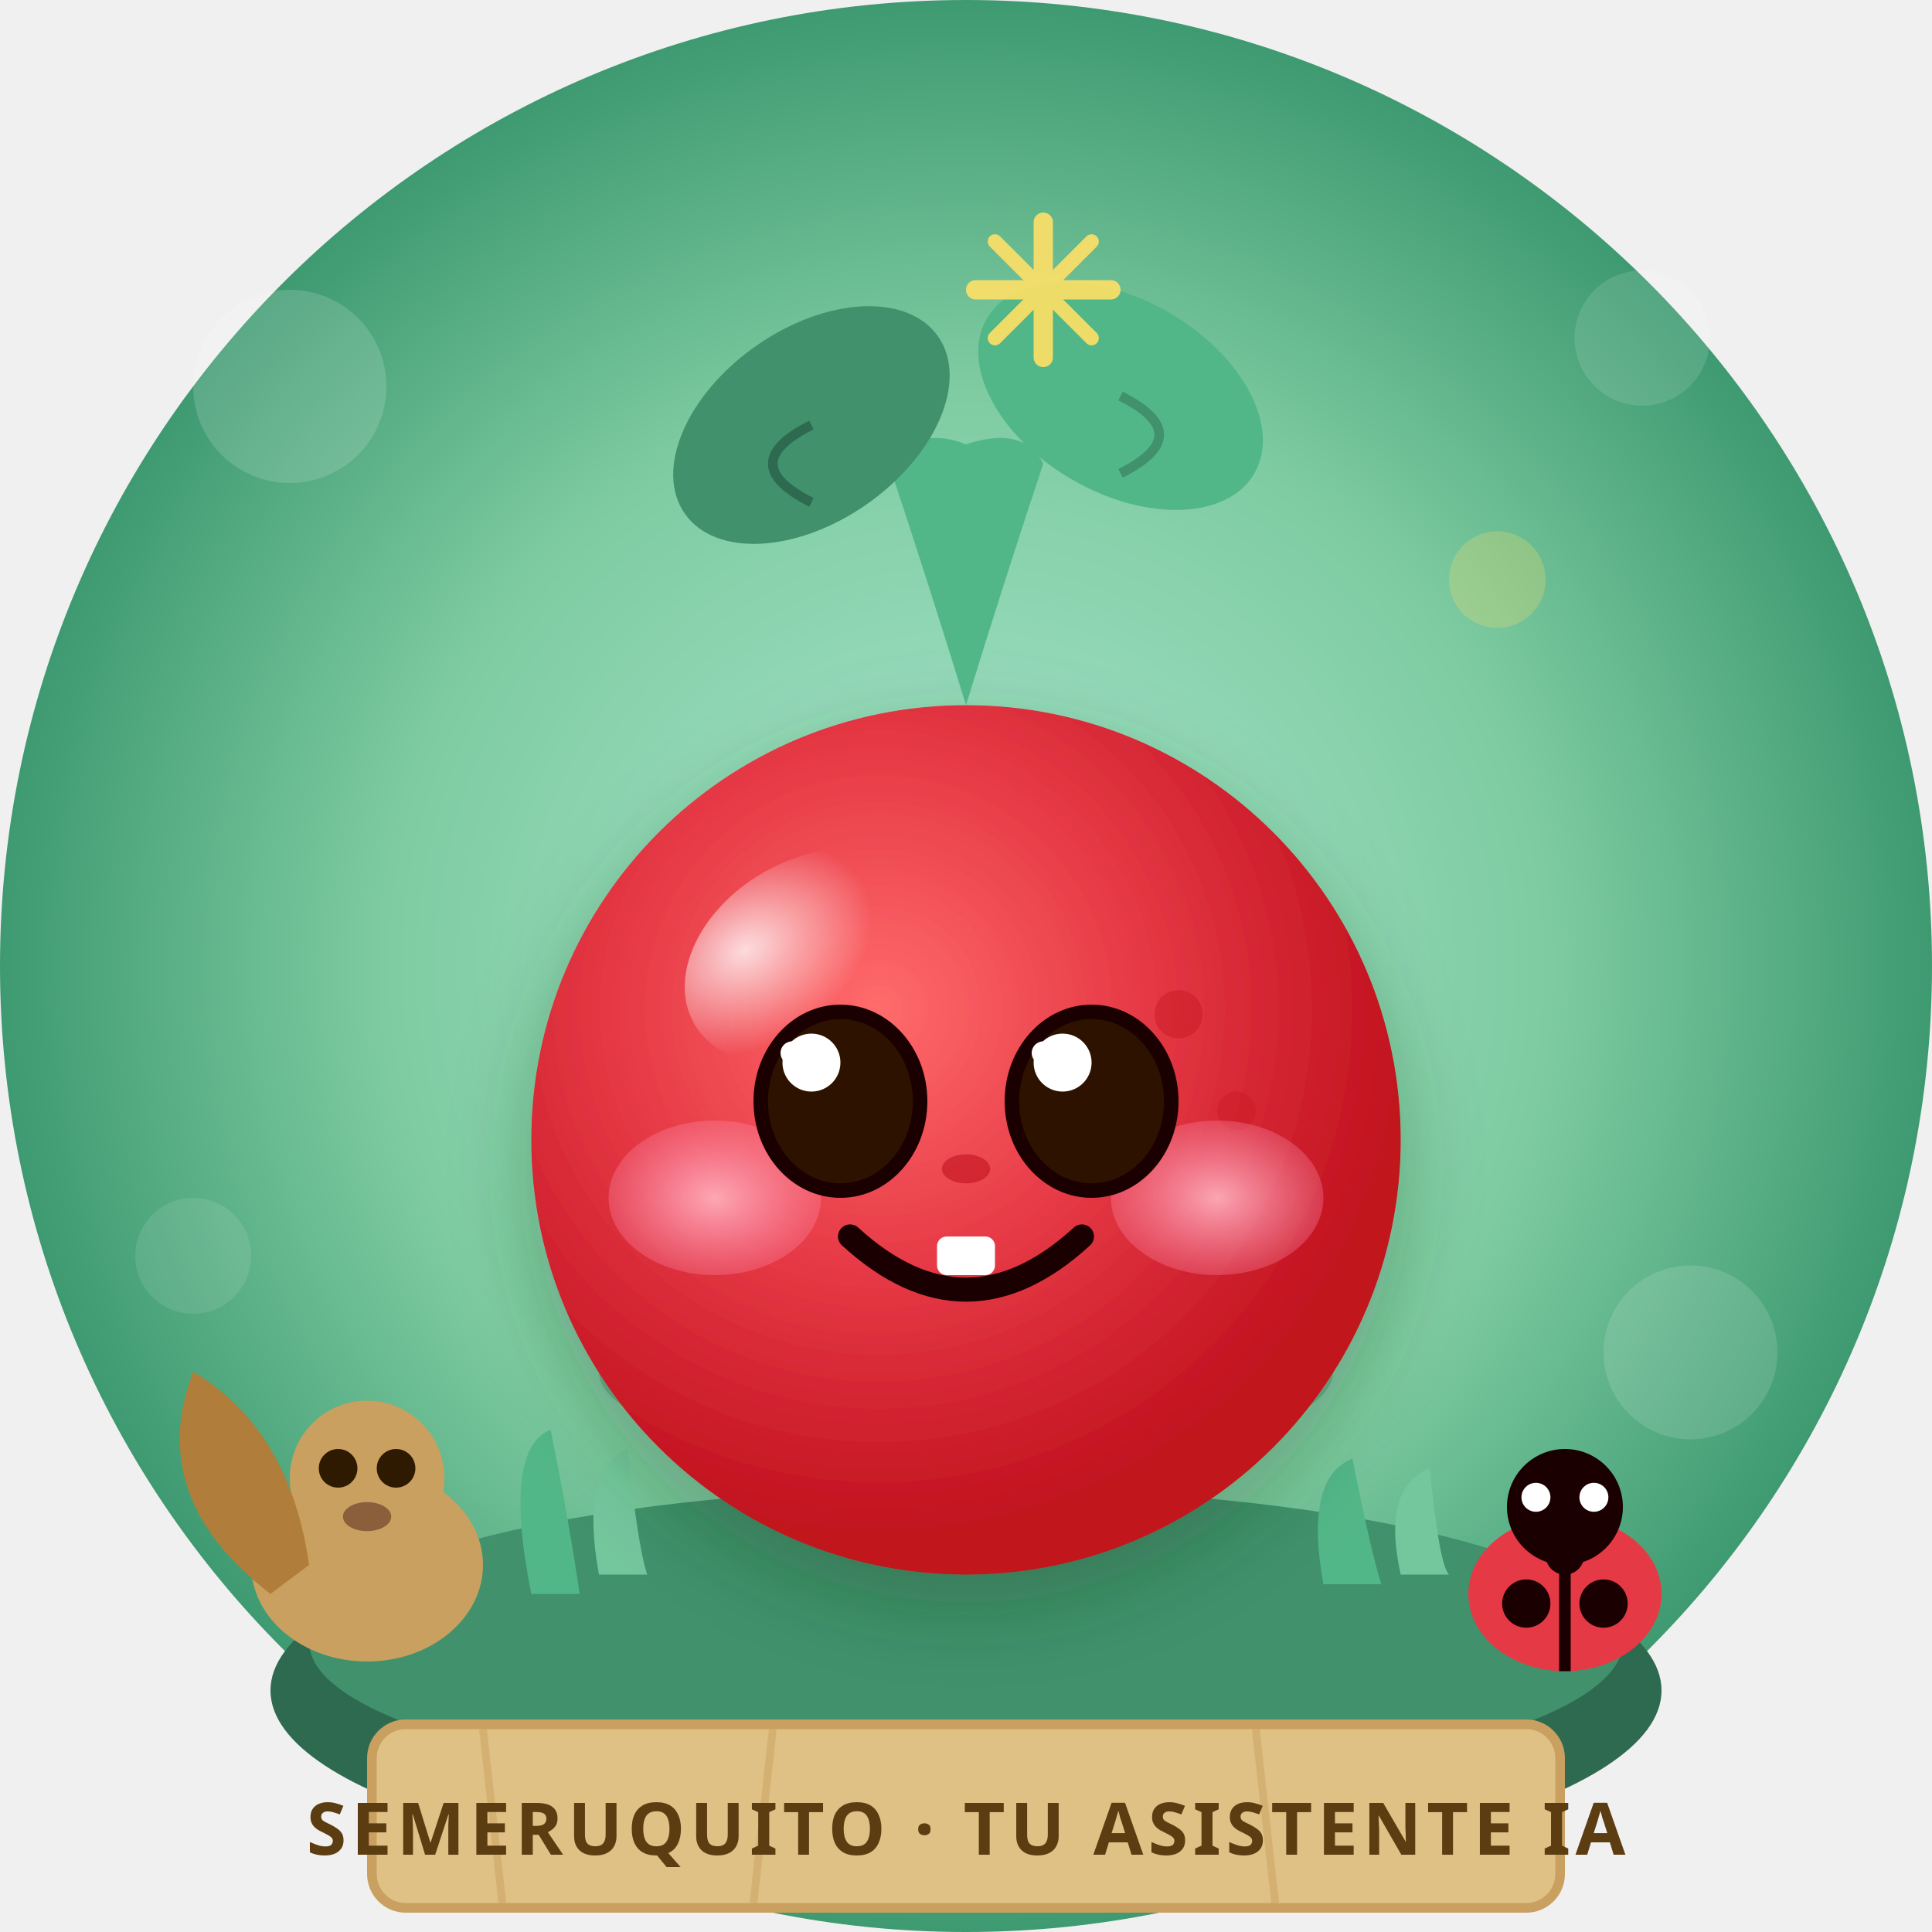
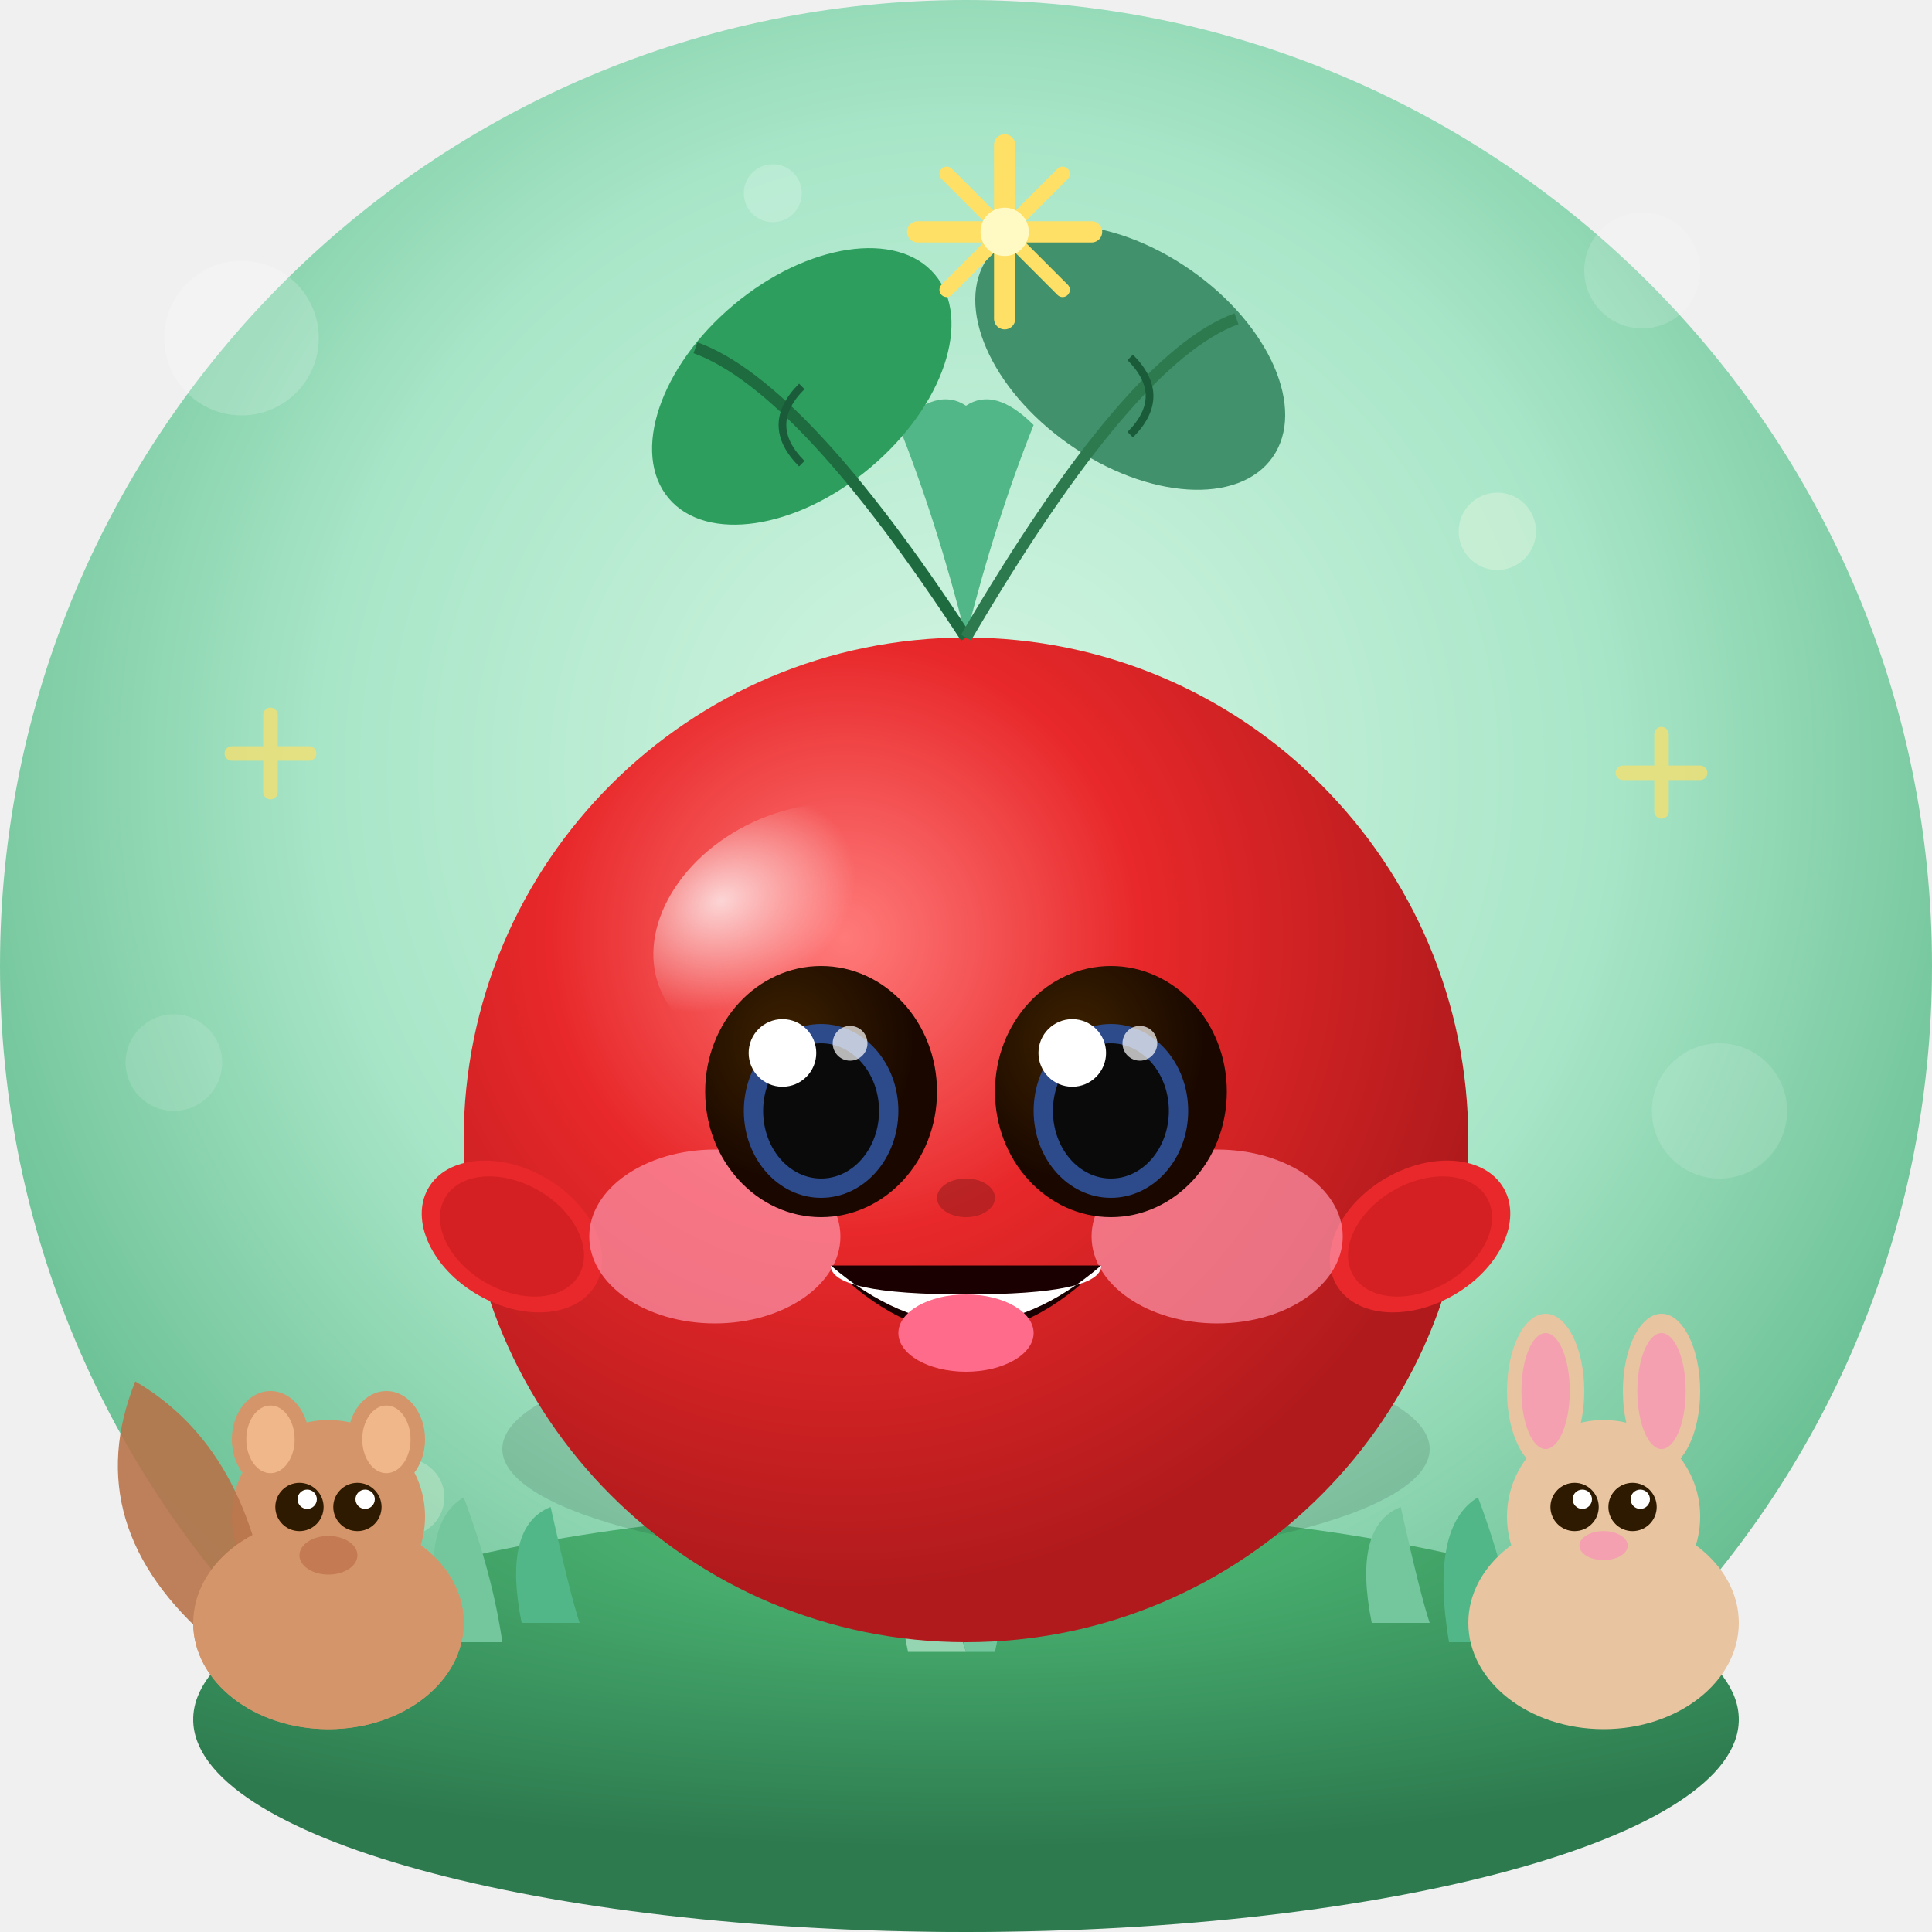
<svg xmlns="http://www.w3.org/2000/svg" viewBox="0 0 200 200">
  <defs>
-     <radialGradient id="bg" cx="50%" cy="50%" r="50%">
-       <stop offset="0%" stop-color="#a8e6cf" />
-       <stop offset="60%" stop-color="#7ecba1" />
-       <stop offset="100%" stop-color="#3d9970" />
+     <radialGradient id="bgr" cx="50%" cy="40%" r="60%">
+       <stop offset="0%" stop-color="#d4f5e2" />
+       <stop offset="55%" stop-color="#a8e6c8" />
+       <stop offset="100%" stop-color="#5fb98a" />
    </radialGradient>
-     <radialGradient id="cherry" cx="40%" cy="35%" r="60%">
-       <stop offset="0%" stop-color="#ff6b6b" />
-       <stop offset="50%" stop-color="#e63946" />
-       <stop offset="100%" stop-color="#c1121f" />
+     <radialGradient id="chr" cx="38%" cy="30%" r="65%">
+       <stop offset="0%" stop-color="#ff7a7a" />
+       <stop offset="45%" stop-color="#e8282a" />
+       <stop offset="100%" stop-color="#b01a1c" />
    </radialGradient>
-     <radialGradient id="shine" cx="30%" cy="30%" r="50%">
-       <stop offset="0%" stop-color="#ffffff" stop-opacity="0.8" />
+     <radialGradient id="shineR" cx="30%" cy="25%" r="45%">
+       <stop offset="0%" stop-color="#ffffff" stop-opacity="0.75" />
      <stop offset="100%" stop-color="#ffffff" stop-opacity="0" />
    </radialGradient>
-     <radialGradient id="cheek" cx="50%" cy="50%" r="50%">
-       <stop offset="0%" stop-color="#ffb3c1" stop-opacity="0.9" />
-       <stop offset="100%" stop-color="#ff8fab" stop-opacity="0.3" />
+     <radialGradient id="eyeL" cx="35%" cy="30%" r="55%">
+       <stop offset="0%" stop-color="#3d2200" />
+       <stop offset="100%" stop-color="#1a0800" />
    </radialGradient>
-     <filter id="shadow" x="-20%" y="-20%" width="140%" height="140%">
-       <feDropShadow dx="0" dy="3" stdDeviation="4" flood-color="#1a3d2b" flood-opacity="0.3" />
-     </filter>
-     <filter id="glow" x="-30%" y="-30%" width="160%" height="160%">
-       <feGaussianBlur stdDeviation="3" result="blur" />
-       <feMerge>
-         <feMergeNode in="blur" />
-         <feMergeNode in="SourceGraphic" />
-       </feMerge>
-     </filter>
+     <radialGradient id="grass" cx="50%" cy="0%" r="80%">
+       <stop offset="0%" stop-color="#52c27a" />
+       <stop offset="100%" stop-color="#2d7a4f" />
+     </radialGradient>
  </defs>
-   <circle cx="100" cy="100" r="100" fill="url(#bg)" />
-   <circle cx="30" cy="40" r="10" fill="#ffffff" opacity="0.15" />
-   <circle cx="170" cy="35" r="7" fill="#ffffff" opacity="0.12" />
-   <circle cx="20" cy="130" r="6" fill="#ffffff" opacity="0.1" />
-   <circle cx="175" cy="140" r="9" fill="#ffffff" opacity="0.13" />
-   <circle cx="155" cy="60" r="5" fill="#ffe066" opacity="0.25" />
-   <circle cx="40" cy="155" r="5" fill="#ffe066" opacity="0.2" />
-   <ellipse cx="100" cy="175" rx="72" ry="20" fill="#2d6a4f" />
-   <ellipse cx="100" cy="170" rx="68" ry="16" fill="#40916c" />
-   <path d="M55 165 Q52 150 57 148 Q59 158 60 165Z" fill="#52b788" />
-   <path d="M62 163 Q60 152 65 150 Q66 160 67 163Z" fill="#74c69d" />
-   <path d="M137 164 Q135 153 140 151 Q142 161 143 164Z" fill="#52b788" />
-   <path d="M145 163 Q143 154 148 152 Q149 162 150 163Z" fill="#74c69d" />
-   <ellipse cx="38" cy="162" rx="12" ry="10" fill="#c9a060" />
-   <ellipse cx="38" cy="153" rx="8" ry="8" fill="#c9a060" />
-   <path d="M28 165 Q15 155 20 142 Q30 148 32 162Z" fill="#b07d3a" />
-   <circle cx="35" cy="152" r="2" fill="#2d1a00" />
-   <circle cx="41" cy="152" r="2" fill="#2d1a00" />
-   <ellipse cx="38" cy="157" rx="2.5" ry="1.5" fill="#8b5e3c" />
-   <ellipse cx="162" cy="165" rx="10" ry="8" fill="#e63946" />
-   <circle cx="162" cy="165" r="8" fill="#e63946" />
-   <circle cx="162" cy="156" r="6" fill="#1a0000" />
-   <circle cx="158" cy="166" r="2.5" fill="#1a0000" />
-   <circle cx="166" cy="166" r="2.5" fill="#1a0000" />
-   <circle cx="162" cy="161" r="2" fill="#1a0000" />
-   <line x1="162" y1="158" x2="162" y2="173" stroke="#1a0000" stroke-width="1.2" />
-   <circle cx="159" cy="155" r="1.5" fill="#ffffff" />
-   <circle cx="165" cy="155" r="1.5" fill="#ffffff" />
-   <ellipse cx="100" cy="142" rx="38" ry="10" fill="#1a3d2b" opacity="0.2" />
-   <circle cx="100" cy="118" r="45" fill="url(#cherry)" filter="url(#shadow)" />
-   <ellipse cx="84" cy="99" rx="14" ry="10" fill="url(#shine)" transform="rotate(-30,84,99)" />
-   <circle cx="122" cy="105" r="2.5" fill="#c1121f" opacity="0.4" />
-   <circle cx="128" cy="115" r="2" fill="#c1121f" opacity="0.3" />
-   <ellipse cx="74" cy="124" rx="11" ry="8" fill="url(#cheek)" />
-   <ellipse cx="126" cy="124" rx="11" ry="8" fill="url(#cheek)" />
-   <ellipse cx="87" cy="114" rx="9" ry="10" fill="#1a0000" />
-   <ellipse cx="87" cy="114" rx="7.5" ry="8.5" fill="#2d1200" />
-   <circle cx="84" cy="110" r="3" fill="#ffffff" />
-   <circle cx="82" cy="109" r="1.2" fill="#ffffff" />
-   <ellipse cx="113" cy="114" rx="9" ry="10" fill="#1a0000" />
-   <ellipse cx="113" cy="114" rx="7.5" ry="8.5" fill="#2d1200" />
-   <circle cx="110" cy="110" r="3" fill="#ffffff" />
-   <circle cx="108" cy="109" r="1.2" fill="#ffffff" />
-   <ellipse cx="100" cy="121" rx="2.5" ry="1.5" fill="#c1121f" opacity="0.6" />
-   <path d="M88 128 Q100 139 112 128" stroke="#1a0000" stroke-width="2.5" fill="none" stroke-linecap="round" />
-   <rect x="97" y="128" width="6" height="4" rx="1" fill="#ffffff" />
-   <path d="M100 73 Q96 60 92 48 Q95 44 100 46 Q106 44 108 48 Q104 60 100 73Z" fill="#52b788" />
-   <ellipse cx="84" cy="44" rx="16" ry="10" fill="#40916c" transform="rotate(-35,84,44)" />
-   <path d="M84 44 Q76 48 84 52" stroke="#2d6a4f" stroke-width="1" fill="none" />
-   <ellipse cx="116" cy="41" rx="16" ry="10" fill="#52b788" transform="rotate(30,116,41)" />
-   <path d="M116 41 Q124 45 116 49" stroke="#40916c" stroke-width="1" fill="none" />
-   <g transform="translate(108,30)" opacity="0.9">
-     <line x1="0" y1="-7" x2="0" y2="7" stroke="#ffe066" stroke-width="2" stroke-linecap="round" />
-     <line x1="-7" y1="0" x2="7" y2="0" stroke="#ffe066" stroke-width="2" stroke-linecap="round" />
-     <line x1="-5" y1="-5" x2="5" y2="5" stroke="#ffe066" stroke-width="1.5" stroke-linecap="round" />
-     <line x1="5" y1="-5" x2="-5" y2="5" stroke="#ffe066" stroke-width="1.5" stroke-linecap="round" />
+   <circle cx="100" cy="100" r="100" fill="url(#bgr)" />
+   <circle cx="25" cy="35" r="8" fill="#ffffff" opacity="0.18" />
+   <circle cx="170" cy="28" r="6" fill="#ffffff" opacity="0.15" />
+   <circle cx="18" cy="110" r="5" fill="#ffffff" opacity="0.12" />
+   <circle cx="178" cy="115" r="7" fill="#ffffff" opacity="0.13" />
+   <circle cx="155" cy="55" r="4" fill="#fffde7" opacity="0.3" />
+   <circle cx="42" cy="155" r="4" fill="#fffde7" opacity="0.25" />
+   <circle cx="80" cy="20" r="3" fill="#ffffff" opacity="0.2" />
+   <circle cx="130" cy="175" r="3" fill="#ffffff" opacity="0.18" />
+   <ellipse cx="100" cy="178" rx="80" ry="22" fill="url(#grass)" />
+   <path d="M46 170 Q43 158 48 155 Q51 163 52 170Z" fill="#74c69d" />
+   <path d="M54 168 Q52 158 57 156 Q59 165 60 168Z" fill="#52b788" />
+   <path d="M142 168 Q140 158 145 156 Q147 165 148 168Z" fill="#74c69d" />
+   <path d="M150 170 Q148 158 153 155 Q156 163 157 170Z" fill="#52b788" />
+   <path d="M94 171 Q92 162 97 160 Q99 168 100 171Z" fill="#95d5b2" />
+   <path d="M103 171 Q105 162 100 160 Q99 168 100 171Z" fill="#74c69d" />
+   <ellipse cx="34" cy="168" rx="14" ry="11" fill="#d4956a" />
+   <circle cx="34" cy="157" r="10" fill="#d4956a" />
+   <path d="M22 170 Q8 158 14 143 Q26 150 28 168Z" fill="#b8734a" opacity="0.9" />
+   <ellipse cx="34" cy="168" rx="14" ry="11" fill="#d4956a" />
+   <circle cx="31" cy="156" r="2.5" fill="#2d1a00" />
+   <circle cx="37" cy="156" r="2.5" fill="#2d1a00" />
+   <circle cx="31.8" cy="155.2" r="1" fill="#fff" />
+   <circle cx="37.8" cy="155.2" r="1" fill="#fff" />
+   <ellipse cx="34" cy="161" rx="3" ry="2" fill="#c47a52" />
+   <ellipse cx="28" cy="149" rx="4" ry="5" fill="#d4956a" />
+   <ellipse cx="40" cy="149" rx="4" ry="5" fill="#d4956a" />
+   <ellipse cx="28" cy="149" rx="2.5" ry="3.5" fill="#f0b88a" />
+   <ellipse cx="40" cy="149" rx="2.5" ry="3.5" fill="#f0b88a" />
+   <ellipse cx="166" cy="168" rx="14" ry="11" fill="#e8c4a0" />
+   <circle cx="166" cy="157" r="10" fill="#e8c4a0" />
+   <ellipse cx="160" cy="144" rx="4" ry="8" fill="#e8c4a0" />
+   <ellipse cx="172" cy="144" rx="4" ry="8" fill="#e8c4a0" />
+   <ellipse cx="160" cy="144" rx="2.5" ry="6" fill="#f4a0b0" />
+   <ellipse cx="172" cy="144" rx="2.5" ry="6" fill="#f4a0b0" />
+   <circle cx="163" cy="156" r="2.5" fill="#2d1a00" />
+   <circle cx="169" cy="156" r="2.5" fill="#2d1a00" />
+   <circle cx="163.8" cy="155.2" r="1" fill="#fff" />
+   <circle cx="169.8" cy="155.2" r="1" fill="#fff" />
+   <ellipse cx="166" cy="160" rx="2.5" ry="1.5" fill="#f4a0b0" />
+   <ellipse cx="100" cy="150" rx="48" ry="12" fill="#1a3d2b" opacity="0.15" />
+   <circle cx="100" cy="118" r="52" fill="url(#chr)" />
+   <ellipse cx="83" cy="96" rx="16" ry="12" fill="url(#shineR)" transform="rotate(-25,83,96)" />
+   <ellipse cx="53" cy="128" rx="10" ry="7" fill="#e8282a" transform="rotate(30,53,128)" />
+   <ellipse cx="53" cy="128" rx="8" ry="5.5" fill="#d42022" transform="rotate(30,53,128)" />
+   <ellipse cx="147" cy="128" rx="10" ry="7" fill="#e8282a" transform="rotate(-30,147,128)" />
+   <ellipse cx="147" cy="128" rx="8" ry="5.5" fill="#d42022" transform="rotate(-30,147,128)" />
+   <ellipse cx="74" cy="128" rx="13" ry="9" fill="#ff9eb5" opacity="0.65" />
+   <ellipse cx="126" cy="128" rx="13" ry="9" fill="#ff9eb5" opacity="0.65" />
+   <ellipse cx="85" cy="113" rx="12" ry="13" fill="url(#eyeL)" />
+   <ellipse cx="85" cy="115" rx="8" ry="9" fill="#2d4a8a" />
+   <ellipse cx="85" cy="115" rx="6" ry="7" fill="#0a0a0a" />
+   <circle cx="81" cy="109" r="3.5" fill="#ffffff" />
+   <circle cx="88" cy="108" r="1.8" fill="#ffffff" opacity="0.7" />
+   <ellipse cx="115" cy="113" rx="12" ry="13" fill="url(#eyeL)" />
+   <ellipse cx="115" cy="115" rx="8" ry="9" fill="#2d4a8a" />
+   <ellipse cx="115" cy="115" rx="6" ry="7" fill="#0a0a0a" />
+   <circle cx="111" cy="109" r="3.5" fill="#ffffff" />
+   <circle cx="118" cy="108" r="1.8" fill="#ffffff" opacity="0.7" />
+   <ellipse cx="100" cy="124" rx="3" ry="2" fill="#8b1a1a" opacity="0.5" />
+   <path d="M86 131 Q100 145 114 131" fill="#1a0000" />
+   <path d="M86 131 Q100 143 114 131 Q114 134 100 134 Q86 134 86 131Z" fill="#ffffff" />
+   <ellipse cx="100" cy="138" rx="7" ry="4" fill="#ff6b8a" />
+   <path d="M100 66 Q97 54 93 44 Q97 40 100 42 Q103 40 107 44 Q103 54 100 66Z" fill="#52b788" />
+   <ellipse cx="83" cy="40" rx="18" ry="11" fill="#2d9e5e" transform="rotate(-40,83,40)" />
+   <path d="M100 66 Q83 40 72 36" stroke="#1d6b3e" stroke-width="1.2" fill="none" />
+   <path d="M83 40 Q79 44 83 48" stroke="#1a5c3a" stroke-width="0.8" fill="none" />
+   <ellipse cx="117" cy="37" rx="18" ry="11" fill="#40916c" transform="rotate(35,117,37)" />
+   <path d="M100 66 Q117 37 128 33" stroke="#2d7a4f" stroke-width="1.2" fill="none" />
+   <path d="M117 37 Q121 41 117 45" stroke="#1a5c3a" stroke-width="0.8" fill="none" />
+   <g transform="translate(104,24)">
+     <line x1="0" y1="-9" x2="0" y2="9" stroke="#ffe066" stroke-width="2.2" stroke-linecap="round" />
+     <line x1="-9" y1="0" x2="9" y2="0" stroke="#ffe066" stroke-width="2.2" stroke-linecap="round" />
+     <line x1="-6" y1="-6" x2="6" y2="6" stroke="#ffe066" stroke-width="1.5" stroke-linecap="round" />
+     <line x1="6" y1="-6" x2="-6" y2="6" stroke="#ffe066" stroke-width="1.5" stroke-linecap="round" />
+     <circle cx="0" cy="0" r="2.5" fill="#fff9c4" />
  </g>
-   <rect x="38" y="178" width="124" height="20" rx="4" fill="#c9a060" />
-   <rect x="39" y="179" width="122" height="18" rx="3" fill="#dfc185" />
-   <line x1="50" y1="179" x2="52" y2="197" stroke="#c9a060" stroke-width="0.8" opacity="0.5" />
-   <line x1="80" y1="179" x2="78" y2="197" stroke="#c9a060" stroke-width="0.8" opacity="0.5" />
-   <line x1="130" y1="179" x2="132" y2="197" stroke="#c9a060" stroke-width="0.8" opacity="0.5" />
-   <text x="100" y="192" text-anchor="middle" font-family="'Arial Black',sans-serif" font-size="7.5" font-weight="900" fill="#5c3d11" letter-spacing="0.5">SEMERUQUITO · TU ASISTENTE IA</text>
+   <g transform="translate(28,78)" opacity="0.7">
+     <line x1="0" y1="-4" x2="0" y2="4" stroke="#ffe066" stroke-width="1.5" stroke-linecap="round" />
+     <line x1="-4" y1="0" x2="4" y2="0" stroke="#ffe066" stroke-width="1.5" stroke-linecap="round" />
+   </g>
+   <g transform="translate(172,80)" opacity="0.7">
+     <line x1="0" y1="-4" x2="0" y2="4" stroke="#ffe066" stroke-width="1.5" stroke-linecap="round" />
+     <line x1="-4" y1="0" x2="4" y2="0" stroke="#ffe066" stroke-width="1.5" stroke-linecap="round" />
+   </g>
</svg>
